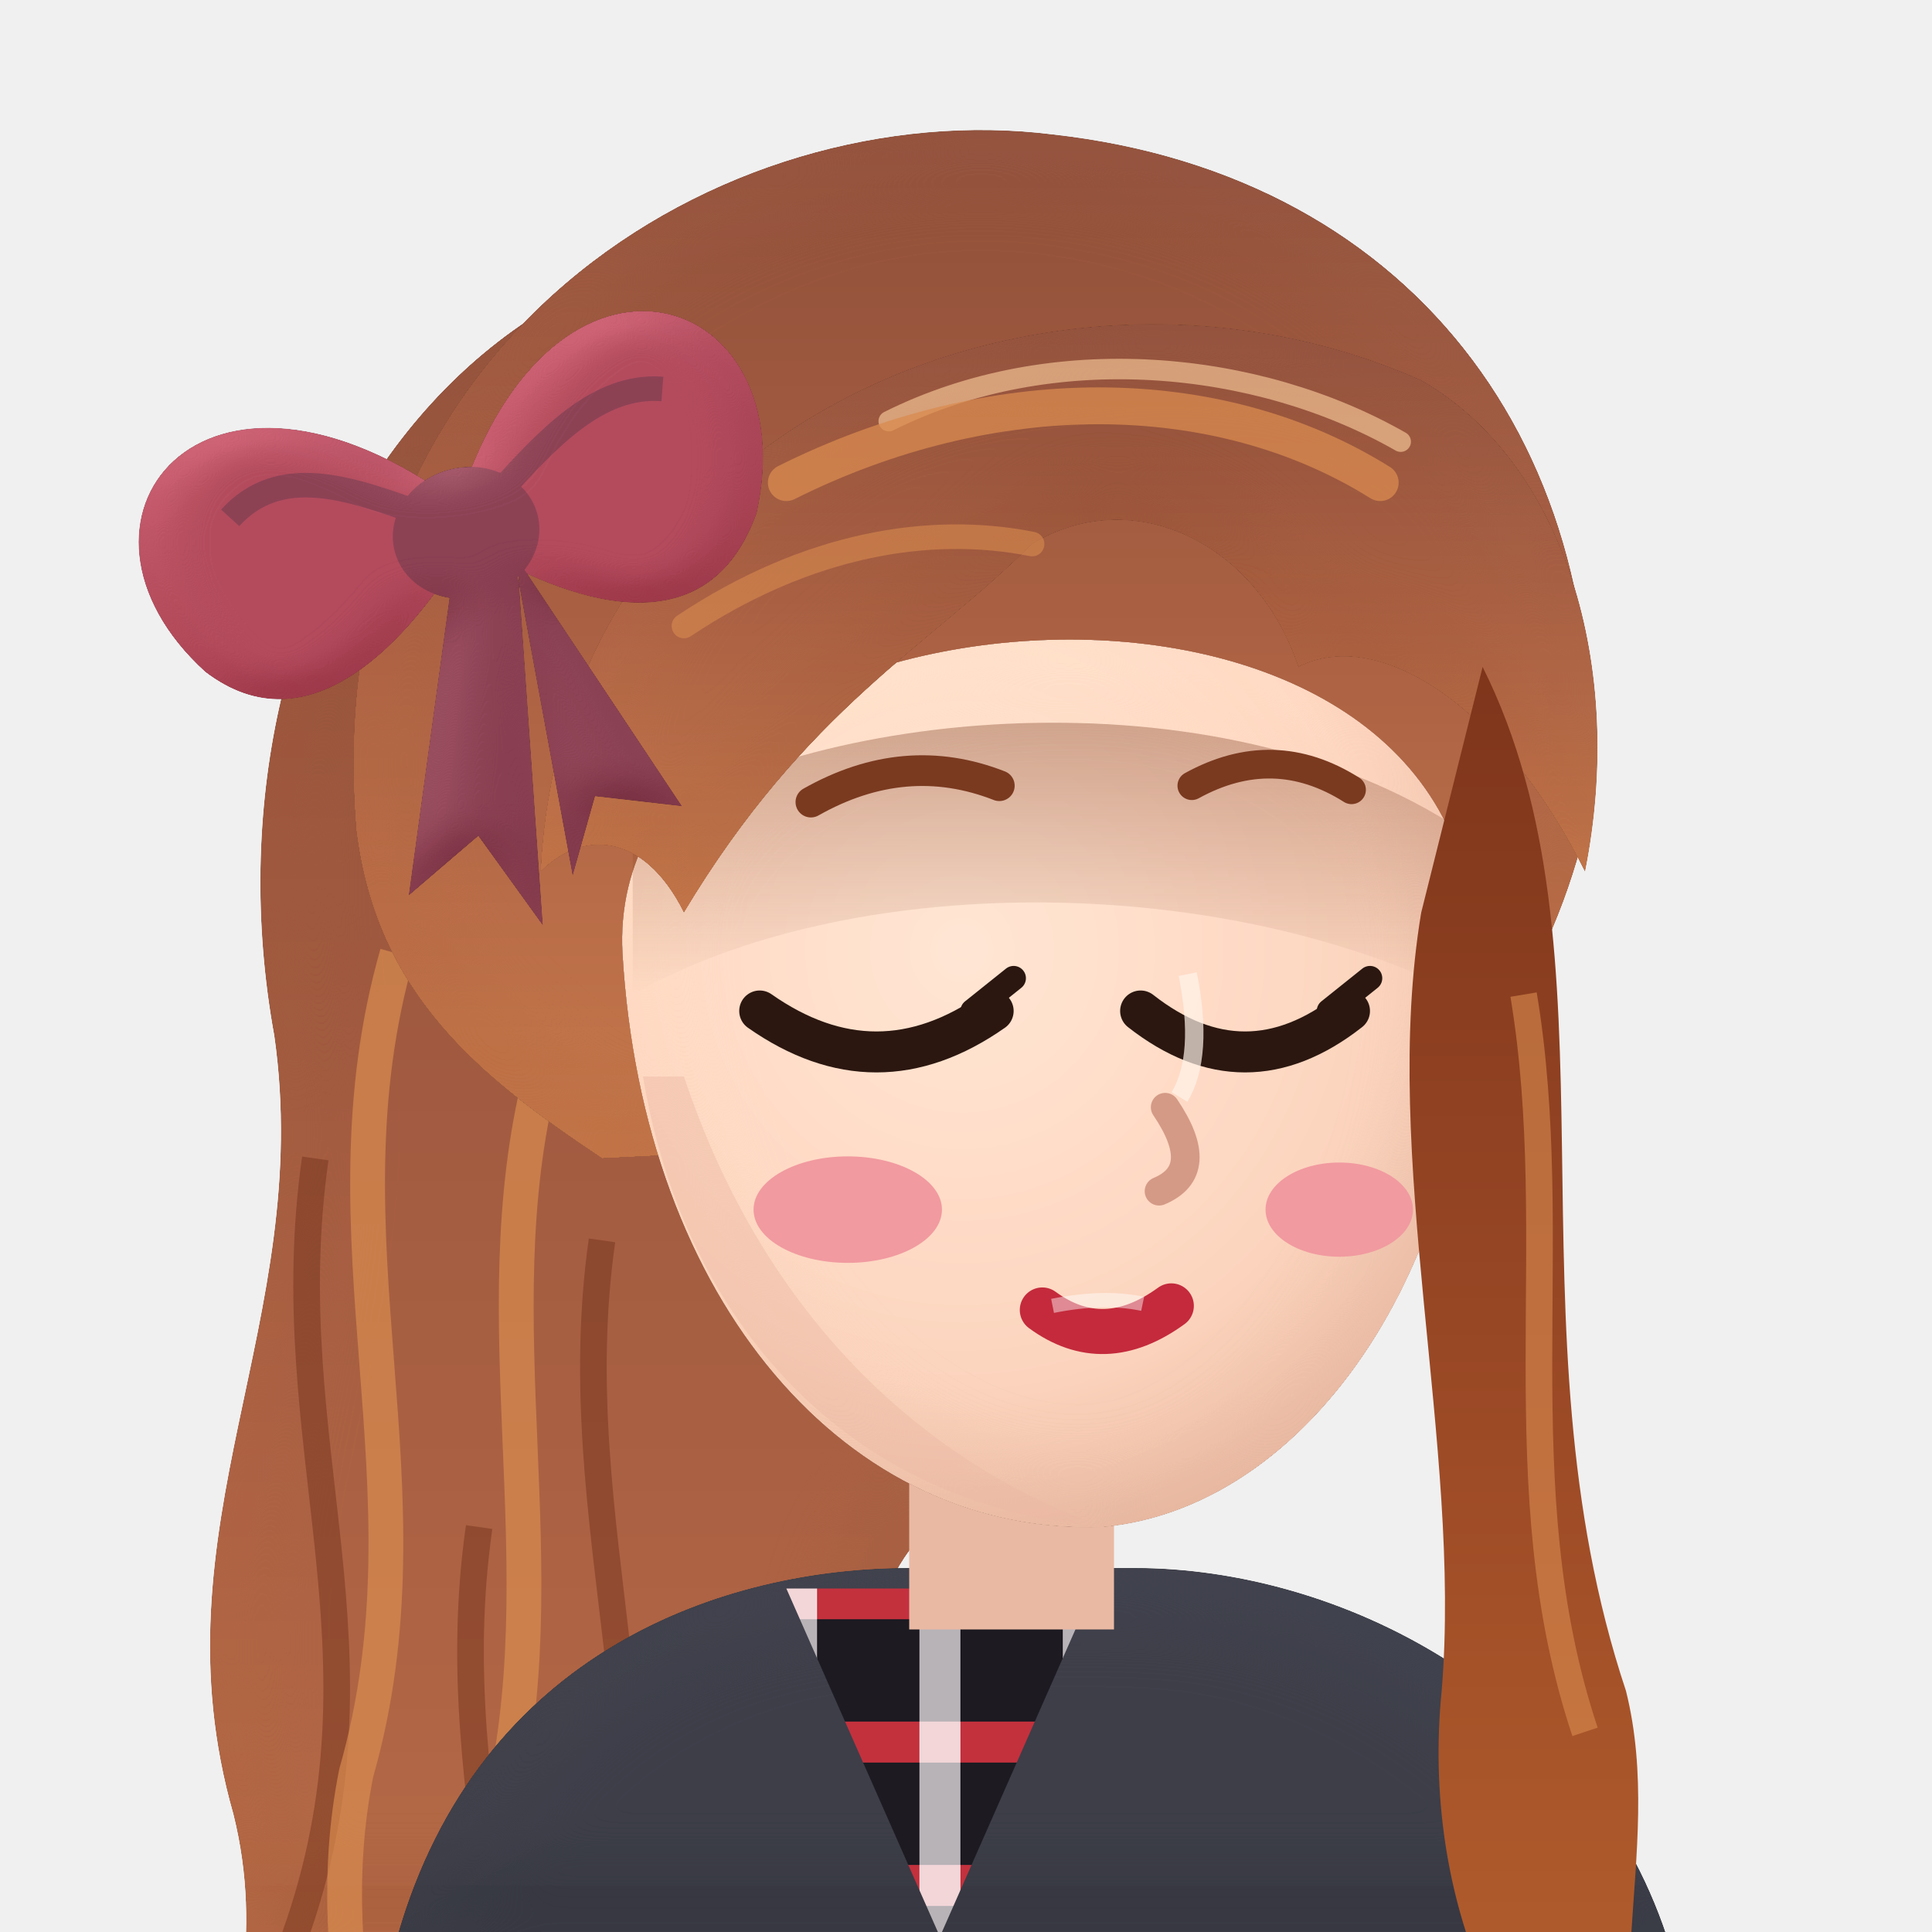
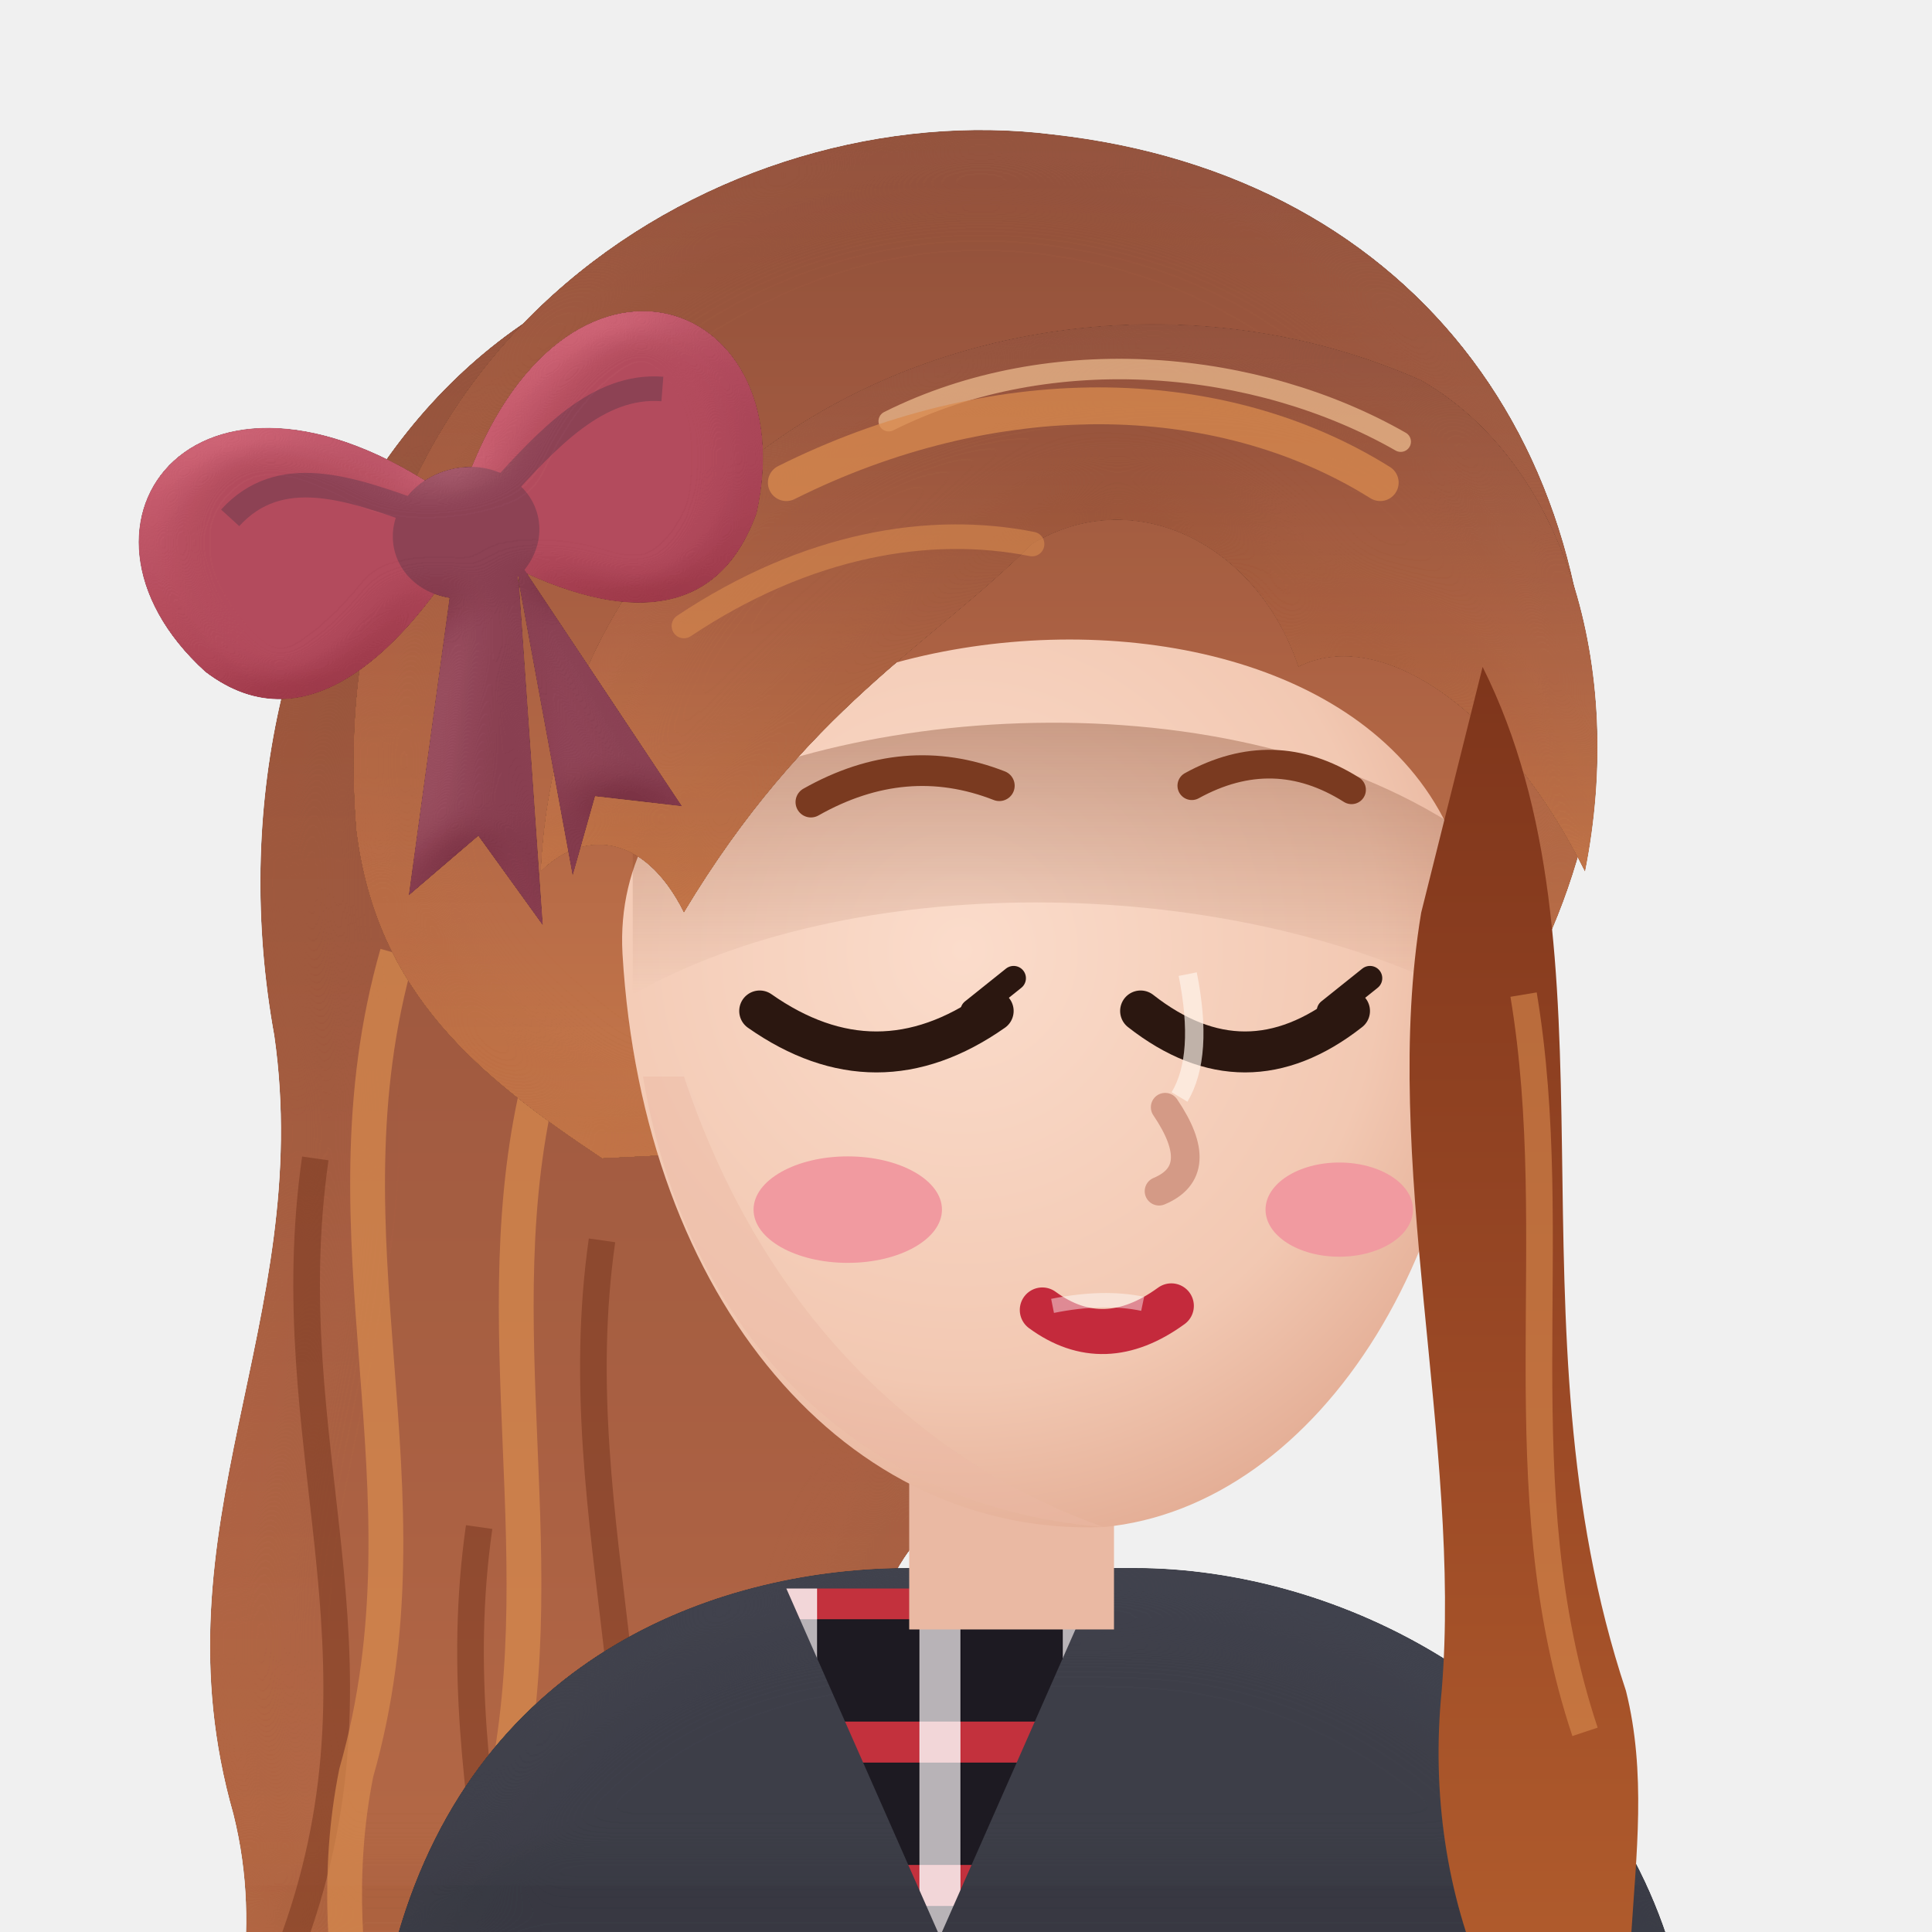
<svg xmlns="http://www.w3.org/2000/svg" viewBox="0 0 200 200">
  <defs>
    <filter id="v3d-ap31" x="-25%" y="-25%" width="150%" height="150%" color-interpolation-filters="sRGB">
      <feGaussianBlur in="SourceAlpha" stdDeviation="2.4" result="h" />
      <feDiffuseLighting in="h" surfaceScale="3" diffuseConstant="1" lighting-color="#fff3e2" result="d">
        <feDistantLight azimuth="225" elevation="52" />
      </feDiffuseLighting>
      <feComposite in="SourceGraphic" in2="d" operator="arithmetic" k1="0.68" k2="0.4" k3="0" k4="0" result="lit" />
      <feSpecularLighting in="h" surfaceScale="3" specularConstant="0.12" specularExponent="30" lighting-color="#ffffff" result="s">
        <feDistantLight azimuth="225" elevation="60" />
      </feSpecularLighting>
      <feComposite in="s" in2="SourceAlpha" operator="in" result="s2" />
      <feSpecularLighting in="h" surfaceScale="3" specularConstant="0.32" specularExponent="6" lighting-color="#9fd7ff" result="r">
        <feDistantLight azimuth="330" elevation="18" />
      </feSpecularLighting>
      <feComposite in="r" in2="SourceAlpha" operator="in" result="r2" />
      <feComposite in="lit" in2="s2" operator="arithmetic" k1="0" k2="1" k3="1" k4="0" result="ls" />
      <feComposite in="ls" in2="r2" operator="arithmetic" k1="0" k2="1" k3="1" k4="0" result="all" />
      <feComposite in="all" in2="SourceAlpha" operator="in" />
    </filter>
    <filter id="fur-ap31" x="-25%" y="-25%" width="150%" height="150%" color-interpolation-filters="sRGB">
      <feGaussianBlur in="SourceAlpha" stdDeviation="3.4" result="h" />
      <feDiffuseLighting in="h" surfaceScale="2.4" diffuseConstant="1" lighting-color="#fff3e2" result="d">
        <feDistantLight azimuth="225" elevation="52" />
      </feDiffuseLighting>
      <feComposite in="SourceGraphic" in2="d" operator="arithmetic" k1="0.68" k2="0.4" k3="0" k4="0" result="lit" />
      <feSpecularLighting in="h" surfaceScale="2.4" specularConstant="0.12" specularExponent="16" lighting-color="#ffffff" result="s">
        <feDistantLight azimuth="225" elevation="60" />
      </feSpecularLighting>
      <feComposite in="s" in2="SourceAlpha" operator="in" result="s2" />
      <feSpecularLighting in="h" surfaceScale="2.4" specularConstant="0.5" specularExponent="6" lighting-color="#9fd7ff" result="r">
        <feDistantLight azimuth="330" elevation="18" />
      </feSpecularLighting>
      <feComposite in="r" in2="SourceAlpha" operator="in" result="r2" />
      <feComposite in="lit" in2="s2" operator="arithmetic" k1="0" k2="1" k3="1" k4="0" result="ls" />
      <feComposite in="ls" in2="r2" operator="arithmetic" k1="0" k2="1" k3="1" k4="0" result="all" />
      <feComposite in="all" in2="SourceAlpha" operator="in" />
    </filter>
    <filter id="gloss-ap31" x="-25%" y="-25%" width="150%" height="150%" color-interpolation-filters="sRGB">
      <feGaussianBlur in="SourceAlpha" stdDeviation="1.2" result="h" />
      <feDiffuseLighting in="h" surfaceScale="2.2" diffuseConstant="1" lighting-color="#fff3e2" result="d">
        <feDistantLight azimuth="225" elevation="52" />
      </feDiffuseLighting>
      <feComposite in="SourceGraphic" in2="d" operator="arithmetic" k1="0.68" k2="0.4" k3="0" k4="0" result="lit" />
      <feSpecularLighting in="h" surfaceScale="2.2" specularConstant="0.45" specularExponent="34" lighting-color="#ffffff" result="s">
        <feDistantLight azimuth="225" elevation="60" />
      </feSpecularLighting>
      <feComposite in="s" in2="SourceAlpha" operator="in" result="s2" />
      <feSpecularLighting in="h" surfaceScale="2.2" specularConstant="0.25" specularExponent="6" lighting-color="#9fd7ff" result="r">
        <feDistantLight azimuth="330" elevation="18" />
      </feSpecularLighting>
      <feComposite in="r" in2="SourceAlpha" operator="in" result="r2" />
      <feComposite in="lit" in2="s2" operator="arithmetic" k1="0" k2="1" k3="1" k4="0" result="ls" />
      <feComposite in="ls" in2="r2" operator="arithmetic" k1="0" k2="1" k3="1" k4="0" result="all" />
      <feComposite in="all" in2="SourceAlpha" operator="in" />
    </filter>
    <radialGradient id="ao-ap31">
      <stop offset="0" stop-color="#0a0c24" stop-opacity=".45" />
      <stop offset="1" stop-color="#0a0c24" stop-opacity="0" />
    </radialGradient>
    <linearGradient id="hairap31" x1="0" y1="0" x2="0" y2="1">
      <stop offset="0" stop-color="#7e351b" />
      <stop offset=".5" stop-color="#9c4a26" />
      <stop offset="1" stop-color="#b9632f" />
    </linearGradient>
    <radialGradient id="skinap31" cx=".4" cy=".35" r=".75">
      <stop offset="0" stop-color="#fbdccb" />
      <stop offset=".65" stop-color="#f2c8b2" />
      <stop offset="1" stop-color="#dfa58c" />
    </radialGradient>
    <linearGradient id="fringeShadowap31" x1="0" y1="0" x2="0" y2="1">
      <stop offset="0" stop-color="#7a3a20" stop-opacity=".35" />
      <stop offset="1" stop-color="#7a3a20" stop-opacity="0" />
    </linearGradient>
    <pattern id="plaidap31" width="7" height="7" patternUnits="userSpaceOnUse">
      <rect width="7" height="7" fill="#1d1a22" />
      <rect y="2.5" width="7" height="2" fill="#c3313d" />
      <rect x="2.5" width="2" height="7" fill="#ece6e8" opacity=".75" />
      <rect x="2.5" y="2.5" width="2" height="2" fill="#f2d6d8" />
    </pattern>
    <pattern id="knitap31" width="6" height="6" patternUnits="userSpaceOnUse">
      <rect width="6" height="6" fill="#26232c" />
      <path d="M0 3 L1.5 0 L3 3 L4.5 0 L6 3" stroke="#17151b" stroke-width=".8" fill="none" />
    </pattern>
  </defs>
  <g transform="translate(-14 -20) scale(2.12)">
    <g transform="rotate(0 48 40)">
      <g filter="url(#v3d-ap31)">
        <path d="M54 22 C30 16 16 38 20 60 C22 74 14 84 18 98 C21 110 12 118 18 130 C22 140 30 138 34 146 C40 138 36 128 42 122 C44 114 40 104 46 98 C50 92 48 88 52 84 Z" fill="url(#hairap31)" />
      </g>
      <path d="M22 66 C20 80 26 90 21 104 C18 116 24 124 22 132 M30 84 C28 98 34 108 30 122 M36 70 C34 84 40 96 36 110" stroke="#6e2f18" stroke-width="1.3" fill="none" opacity=".45" />
      <path d="M26 56 C22 70 28 82 24 96 C22 106 26 114 25 122 M33 62 C30 74 34 86 31 98" stroke="#d98b4f" stroke-width="1.7" fill="none" opacity=".7" />
      <path d="M28 128 C26 134 28 140 33 144 M20 116 C17 122 18 128 21 132" stroke="#f0a868" stroke-width="1.1" fill="none" opacity=".55" />
    </g>
    <g filter="url(#v3d-ap31)">
      <path d="M26 104 C30 90 42 86 51 86 L62 86 C72 86 84 92 88 104 L92 120 L22 120Z" fill="#26232c" />
    </g>
    <path d="M45 87 L52.5 104 L60 87Z" fill="url(#plaidap31)" />
    <rect x="51" y="80" width="10" height="9" fill="#eab9a3" />
    <g filter="url(#v3d-ap31)">
      <path d="M24 50 C22 26 42 14 58 16 C76 18 86 32 84 50 C82 58 78 62 76 64 L36 66 C30 62 25 58 24 50Z" fill="url(#hairap31)" />
    </g>
-     <g filter="url(#v3d-ap31)">
-       <path d="M37 56 C36 38 76 34 78.5 54 C79.5 70 71 83 60.5 84 C48 84.5 38 73 37 56Z" fill="url(#skinap31)" />
-     </g>
+     <path d="M37 56 C36 38 76 34 78.5 54 C79.5 70 71 83 60.5 84 C48 84.5 38 73 37 56Z" fill="url(#skinap31)" />
    <path d="M38 62 C40 74 48 83 60.5 84 C52 81 44 74 40 62Z" fill="#eab9a3" opacity=".45" />
    <path d="M37.5 50 C46 44 66 42 78 50 L78 58 C66 52 48 52 37.5 58Z" fill="url(#fringeShadowap31)" />
    <ellipse cx="48" cy="68.5" rx="4.6" ry="2.6" fill="#f19aa0" opacity="1" />
    <ellipse cx="72" cy="68.5" rx="3.6" ry="2.3" fill="#f19aa0" opacity="1" />
    <path d="M43.7 58.8 Q49.4 62.8 55.1 58.8" stroke="#2b1710" stroke-width="2" fill="none" stroke-linecap="round" />
    <path d="M54.1 58.8 l2 -1.6" stroke="#2b1710" stroke-width="1.2" stroke-linecap="round" />
    <path d="M62.3 58.8 Q67.4 62.8 72.5 58.8" stroke="#2b1710" stroke-width="2" fill="none" stroke-linecap="round" />
    <path d="M71.5 58.8 l2 -1.6" stroke="#2b1710" stroke-width="1.2" stroke-linecap="round" />
    <path d="M46.2 48.6 Q50.8 46 55.4 47.8" stroke="#7a3a20" stroke-width="1.5" fill="none" stroke-linecap="round" />
    <path d="M64.8 47.8 Q68.8 45.6 72.6 48" stroke="#7a3a20" stroke-width="1.4" fill="none" stroke-linecap="round" />
    <path d="M63.5 63.5 Q65.6 66.6 63.2 67.6" stroke="#d49a86" stroke-width="1.4" fill="none" stroke-linecap="round" />
    <path d="M64.6 57 Q65.4 61 64.2 63" stroke="#fff3ea" stroke-width=".9" fill="none" opacity=".7" />
    <path d="M57.5 73.4 Q60.5 75.6 63.8 73.2" stroke="#c42a3c" stroke-width="2.2" fill="none" stroke-linecap="round" />
    <path d="M58 73.2 Q60.5 72.7 62.4 73.1" stroke="#fff" stroke-width=".7" fill="none" opacity=".45" />
    <g filter="url(#v3d-ap31)">
      <path d="M33 52 C34 30 58 20 76 28 C83 32 86 42 84 52 C80 44 74 40 70 42 C68 36 62 33 57 36 C52 41 46 44 40 54 C38 50 35 50 33 52Z" fill="url(#hairap31)" />
    </g>
    <path d="M50 30 C58 26 68 27 75 31" stroke="#ffd2a0" stroke-width="1" fill="none" opacity=".6" stroke-linecap="round" />
    <path d="M45 33 C55 28 66 28 74 33" stroke="#d98b4f" stroke-width="1.8" fill="none" opacity=".75" stroke-linecap="round" />
    <path d="M40 40 C46 36 52 35 57 36" stroke="#d98b4f" stroke-width="1.2" fill="none" opacity=".6" stroke-linecap="round" />
    <path d="M79 42 C86 56 80 74 86 92 C88 100 84 108 88 116 C80 112 76 102 77 92 C78 80 74 66 76 54Z" fill="url(#hairap31)" />
    <path d="M81 58 C83 70 80 82 84 94" stroke="#d98b4f" stroke-width="1.3" fill="none" opacity=".6" />
    <g transform="translate(29 34) rotate(-14)" filter="url(#gloss-ap31)">
      <path d="M0 0 C-10 -12 -20 -4 -14 5 C-10 10 -4 6 0 2Z" fill="#8e1c2e" />
      <path d="M0 0 C8 -13 19 -6 14 4 C10 10 4 6 0 2Z" fill="#8e1c2e" />
      <path d="M-11 -2 C-8 -4 -5 -2 -2 0 M11 -3 C8 -4 5 -2 2 0" stroke="#651224" stroke-width="1.2" fill="none" />
      <path d="M-1 3 L-7 18 L-3 16 L-1 21 L2 4Z M2 3 L7 17 L3 15.5 L1 19Z" fill="#651224" />
      <ellipse cx="0" cy="1.5" rx="3.6" ry="3.2" fill="#651224" />
    </g>
  </g>
</svg>
